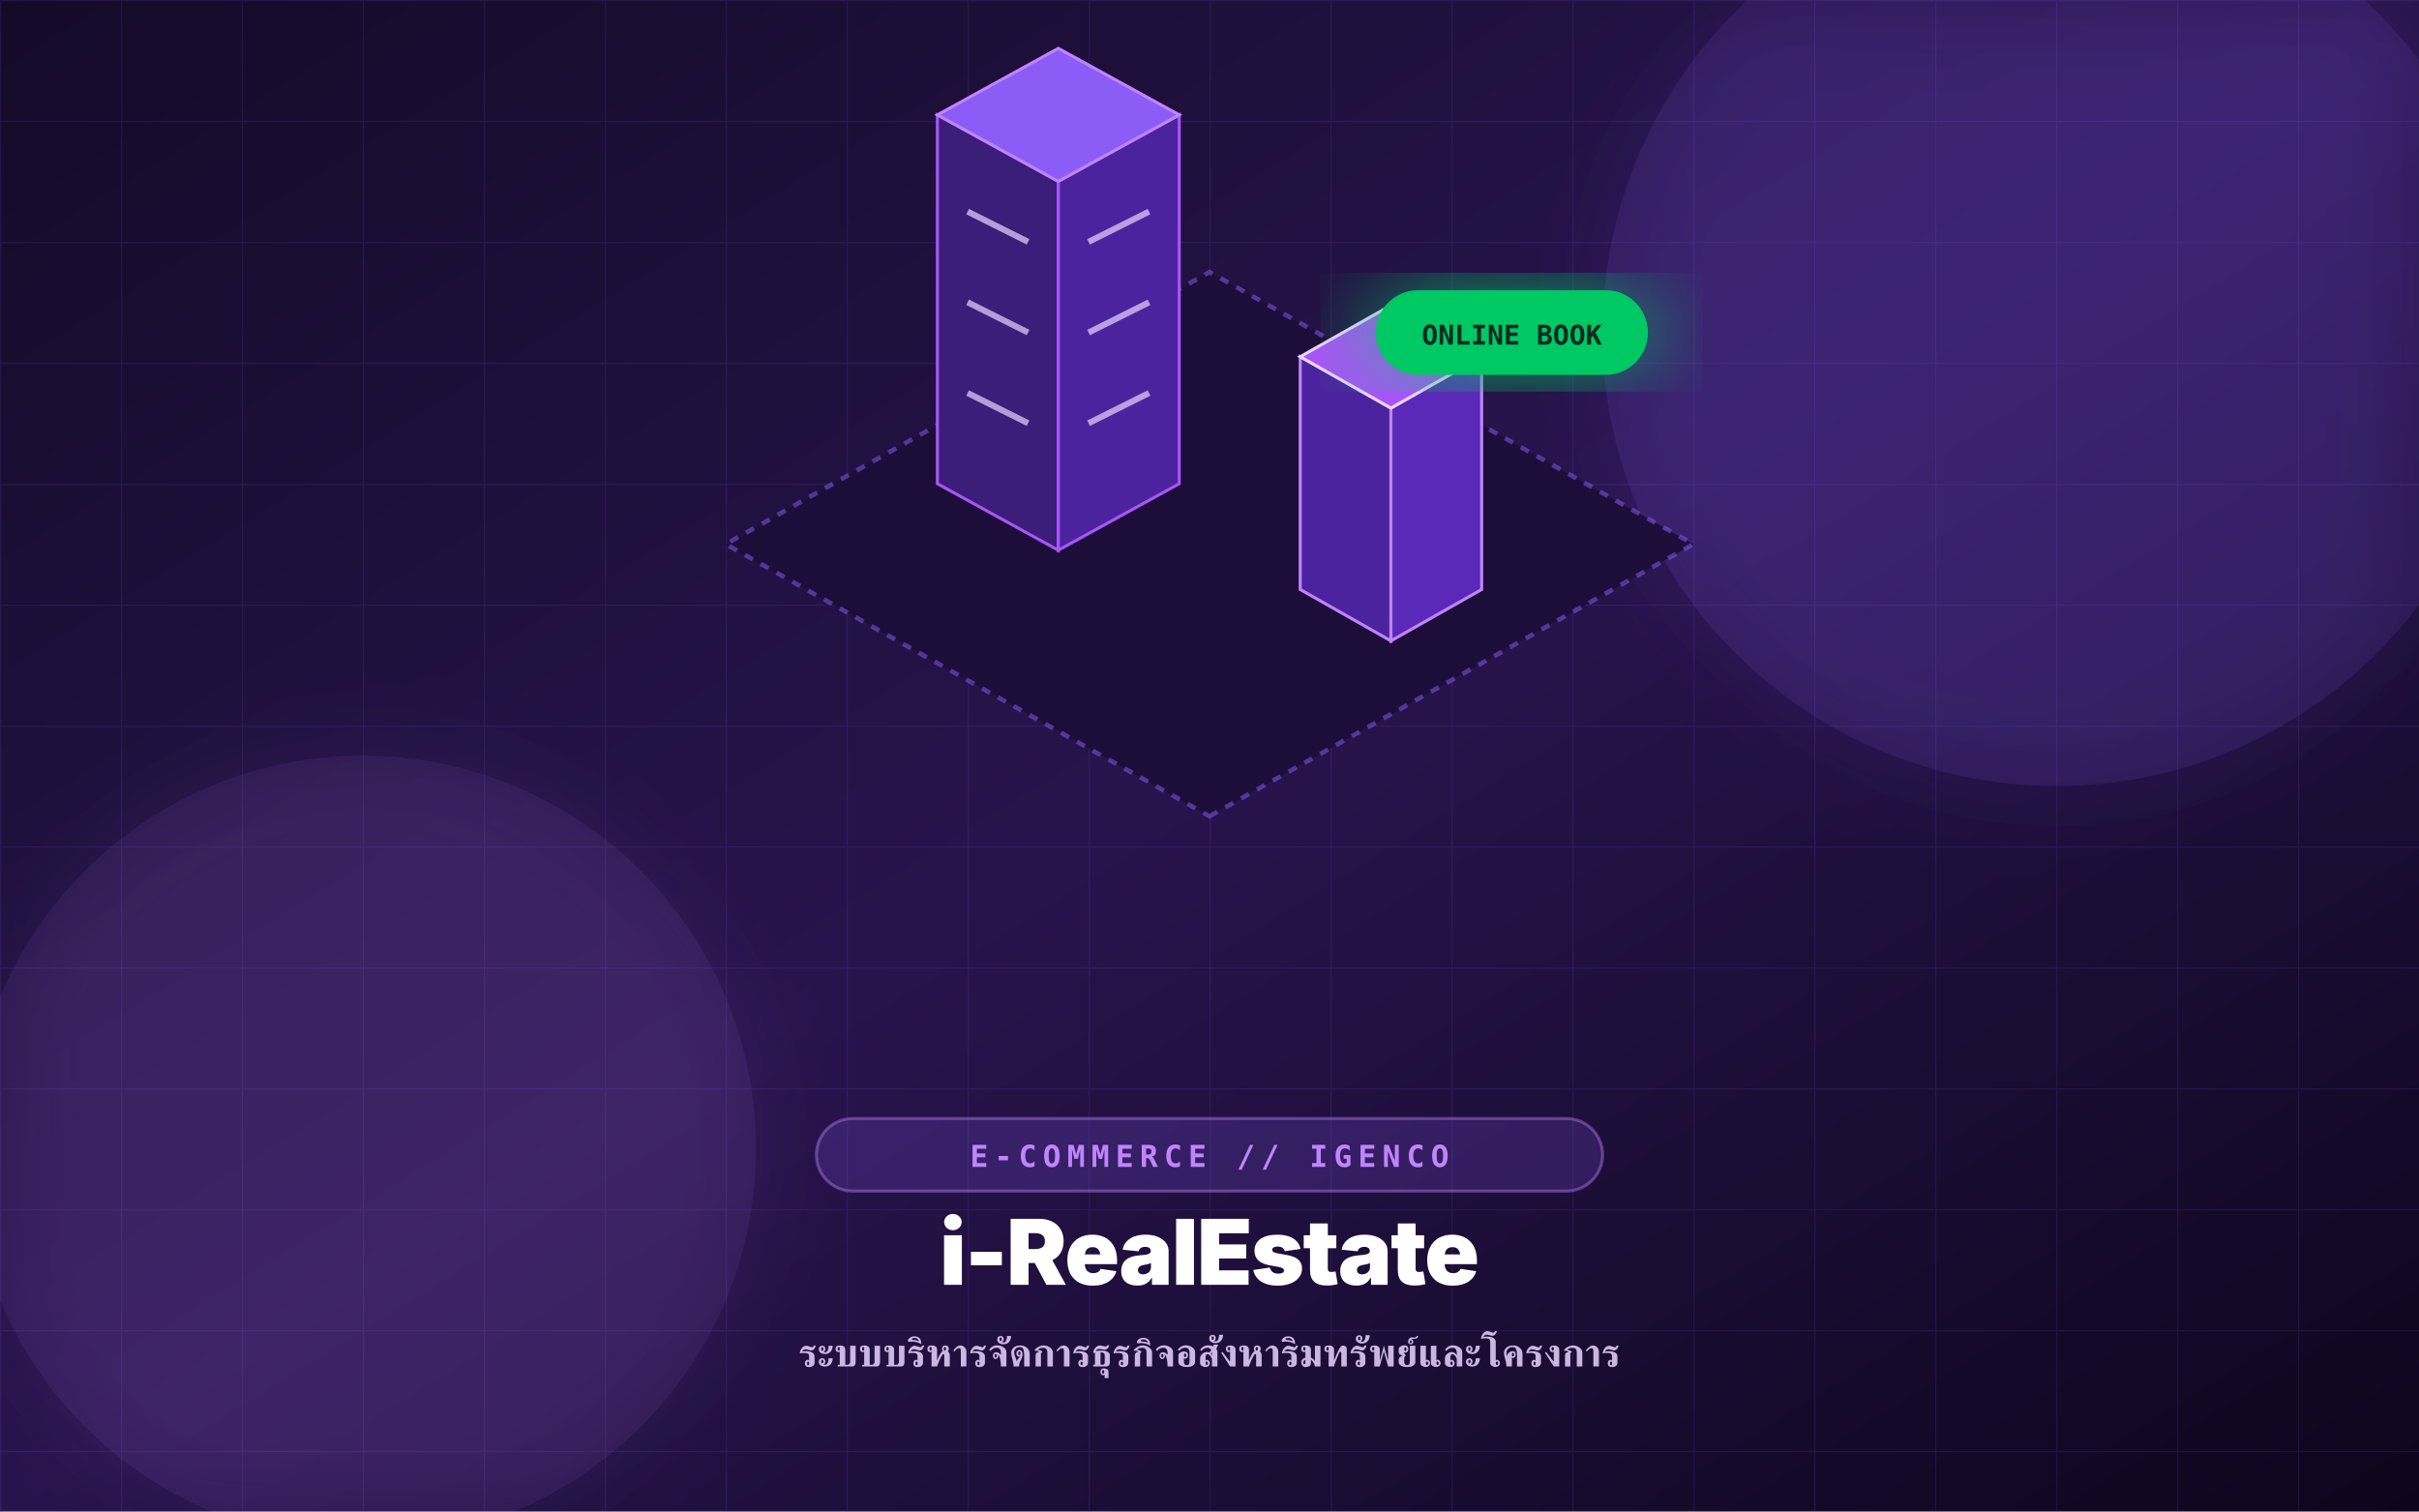
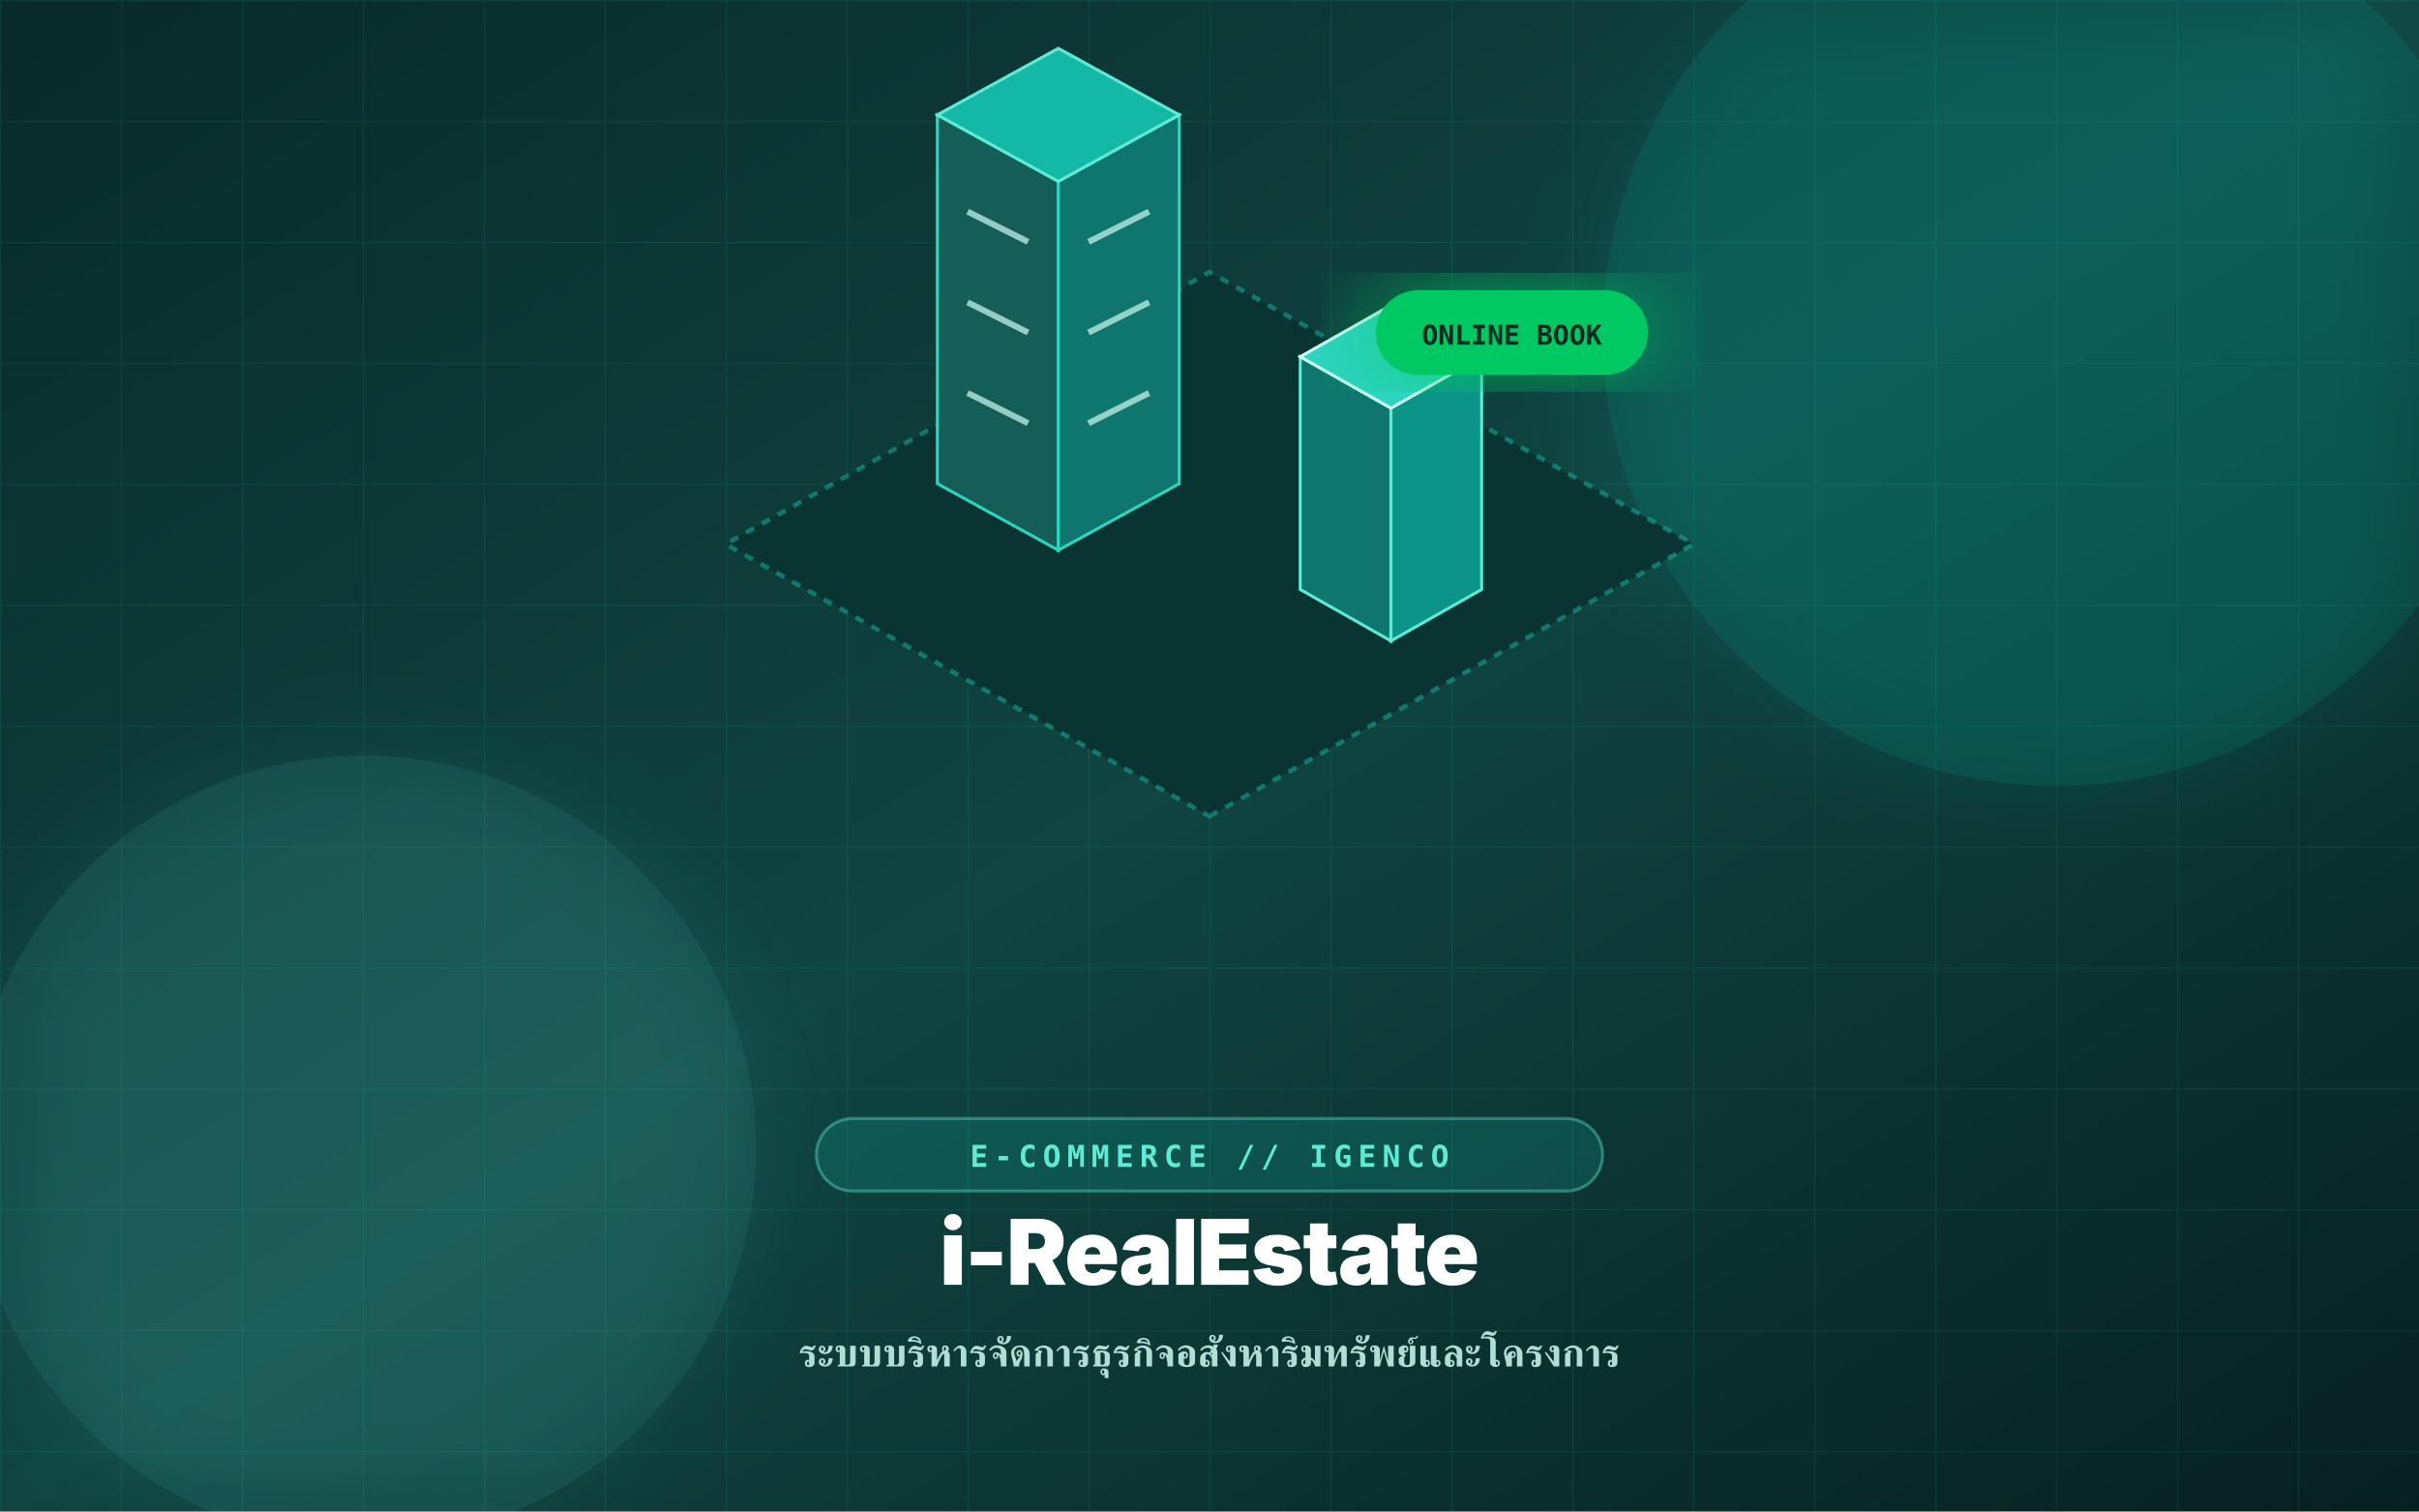
<svg xmlns="http://www.w3.org/2000/svg" width="800" height="500" viewBox="0 0 800 500">
  <defs>
    <linearGradient id="bgGradPurple" x1="0%" y1="0%" x2="100%" y2="100%">
-       <stop offset="0%" stop-color="#140A28" />
-       <stop offset="50%" stop-color="#28144D" />
-       <stop offset="100%" stop-color="#0E051C" />
+       <stop offset="0%" stop-color="#082A29" />
+       <stop offset="50%" stop-color="#104542" />
+       <stop offset="100%" stop-color="#06201F" />
    </linearGradient>
    <linearGradient id="purpleGrad" x1="0%" y1="0%" x2="100%" y2="100%">
-       <stop offset="0%" stop-color="#C084FC" />
-       <stop offset="100%" stop-color="#8B5CF6" />
+       <stop offset="0%" stop-color="#5EEAD4" />
+       <stop offset="100%" stop-color="#14B8A6" />
    </linearGradient>
    <pattern id="gridPurple" width="40" height="40" patternUnits="userSpaceOnUse">
-       <path d="M 40 0 L 0 0 0 40" fill="none" stroke="#8B5CF6" stroke-width="0.8" stroke-opacity="0.12" />
+       <path d="M 40 0 L 0 0 0 40" fill="none" stroke="#14B8A6" stroke-width="0.8" stroke-opacity="0.12" />
    </pattern>
    <filter id="glowPurple" x="-20%" y="-20%" width="140%" height="140%">
      <feGaussianBlur stdDeviation="16" result="blur" />
      <feComposite in="SourceGraphic" in2="blur" operator="over" />
    </filter>
  </defs>
  <rect width="800" height="500" fill="url(#bgGradPurple)" />
  <rect width="800" height="500" fill="url(#gridPurple)" />
-   <circle cx="680" cy="110" r="150" fill="#8B5CF6" fill-opacity="0.12" filter="url(#glowPurple)" />
-   <circle cx="120" cy="380" r="130" fill="#C084FC" fill-opacity="0.08" filter="url(#glowPurple)" />
+   <circle cx="680" cy="110" r="150" fill="#14B8A6" fill-opacity="0.12" filter="url(#glowPurple)" />
+   <circle cx="120" cy="380" r="130" fill="#5EEAD4" fill-opacity="0.08" filter="url(#glowPurple)" />
  <g transform="translate(400, 180)">
-     <path d="M 0 90 L 160 0 L 0 -90 L -160 0 Z" fill="#1C0E38" stroke="#8B5CF6" stroke-width="1.5" stroke-dasharray="3 3" stroke-opacity="0.5" />
+     <path d="M 0 90 L 160 0 L 0 -90 L -160 0 Z" fill="#0A3432" stroke="#14B8A6" stroke-width="1.5" stroke-dasharray="3 3" stroke-opacity="0.5" />
    <g transform="translate(-50, -40)">
-       <path d="M -40 20 L 0 42 L 0 -80 L -40 -102 Z" fill="#3B1D7A" stroke="#A855F7" stroke-width="1" />
-       <path d="M 0 42 L 40 20 L 40 -102 L 0 -80 Z" fill="#4C239E" stroke="#A855F7" stroke-width="1" />
-       <path d="M 0 -80 L 40 -102 L 0 -124 L -40 -102 Z" fill="#8B5CF6" stroke="#C084FC" stroke-width="1" />
-       <line x1="-30" y1="-70" x2="-10" y2="-60" stroke="#E9D5FF" stroke-width="2" stroke-opacity="0.7" />
-       <line x1="-30" y1="-40" x2="-10" y2="-30" stroke="#E9D5FF" stroke-width="2" stroke-opacity="0.7" />
-       <line x1="-30" y1="-10" x2="-10" y2="0" stroke="#E9D5FF" stroke-width="2" stroke-opacity="0.7" />
-       <line x1="10" y1="-60" x2="30" y2="-70" stroke="#E9D5FF" stroke-width="2" stroke-opacity="0.7" />
-       <line x1="10" y1="-30" x2="30" y2="-40" stroke="#E9D5FF" stroke-width="2" stroke-opacity="0.7" />
-       <line x1="10" y1="0" x2="30" y2="-10" stroke="#E9D5FF" stroke-width="2" stroke-opacity="0.7" />
+       <path d="M -40 20 L 0 42 L 0 -80 L -40 -102 Z" fill="#155E57" stroke="#2DD4BF" stroke-width="1" />
+       <path d="M 0 42 L 40 20 L 40 -102 L 0 -80 Z" fill="#0F766E" stroke="#2DD4BF" stroke-width="1" />
+       <path d="M 0 -80 L 40 -102 L 0 -124 L -40 -102 Z" fill="#14B8A6" stroke="#5EEAD4" stroke-width="1" />
+       <line x1="-30" y1="-70" x2="-10" y2="-60" stroke="#CCFBF1" stroke-width="2" stroke-opacity="0.7" />
+       <line x1="-30" y1="-40" x2="-10" y2="-30" stroke="#CCFBF1" stroke-width="2" stroke-opacity="0.7" />
+       <line x1="-30" y1="-10" x2="-10" y2="0" stroke="#CCFBF1" stroke-width="2" stroke-opacity="0.7" />
+       <line x1="10" y1="-60" x2="30" y2="-70" stroke="#CCFBF1" stroke-width="2" stroke-opacity="0.7" />
+       <line x1="10" y1="-30" x2="30" y2="-40" stroke="#CCFBF1" stroke-width="2" stroke-opacity="0.7" />
+       <line x1="10" y1="0" x2="30" y2="-10" stroke="#CCFBF1" stroke-width="2" stroke-opacity="0.7" />
    </g>
    <g transform="translate(60, 0)">
-       <path d="M -30 15 L 0 32 L 0 -45 L -30 -62 Z" fill="#4C239E" stroke="#C084FC" stroke-width="1" />
-       <path d="M 0 32 L 30 15 L 30 -62 L 0 -45 Z" fill="#5B29B8" stroke="#C084FC" stroke-width="1" />
-       <path d="M 0 -45 L 30 -62 L 0 -79 L -30 -62 Z" fill="#A855F7" stroke="#E9D5FF" stroke-width="1" />
+       <path d="M -30 15 L 0 32 L 0 -45 L -30 -62 Z" fill="#0F766E" stroke="#5EEAD4" stroke-width="1" />
+       <path d="M 0 32 L 30 15 L 30 -62 L 0 -45 Z" fill="#0D9488" stroke="#5EEAD4" stroke-width="1" />
+       <path d="M 0 -45 L 30 -62 L 0 -79 L -30 -62 Z" fill="#2DD4BF" stroke="#CCFBF1" stroke-width="1" />
    </g>
    <g transform="translate(100, -70)">
      <rect x="-45" y="-14" width="90" height="28" rx="14" fill="#00C864" filter="url(#glowPurple)" />
      <text x="0" y="4" font-family="'JetBrains Mono', monospace" font-size="9" font-weight="bold" fill="#022C22" text-anchor="middle">ONLINE BOOK</text>
    </g>
  </g>
  <g transform="translate(400, 400)" text-anchor="middle">
-     <rect x="-130" y="-30" width="260" height="24" rx="12" fill="#8B5CF6" fill-opacity="0.2" stroke="#C084FC" stroke-width="1" stroke-opacity="0.4" />
-     <text x="0" y="-14" font-family="'JetBrains Mono', monospace" font-size="10" font-weight="bold" fill="#C084FC" letter-spacing="2">E-COMMERCE // IGENCO</text>
+     <rect x="-130" y="-30" width="260" height="24" rx="12" fill="#14B8A6" fill-opacity="0.2" stroke="#5EEAD4" stroke-width="1" stroke-opacity="0.4" />
+     <text x="0" y="-14" font-family="'JetBrains Mono', monospace" font-size="10" font-weight="bold" fill="#5EEAD4" letter-spacing="2">E-COMMERCE // IGENCO</text>
    <text x="0" y="25" font-family="'Inter', sans-serif" font-size="30" font-weight="900" fill="#FFFFFF" letter-spacing="-0.5">i-RealEstate</text>
-     <text x="0" y="52" font-family="'Inter', sans-serif" font-size="13" font-weight="600" fill="#E9D5FF" fill-opacity="0.85">ระบบบริหารจัดการธุรกิจอสังหาริมทรัพย์และโครงการ</text>
+     <text x="0" y="52" font-family="'Inter', sans-serif" font-size="13" font-weight="600" fill="#CCFBF1" fill-opacity="0.85">ระบบบริหารจัดการธุรกิจอสังหาริมทรัพย์และโครงการ</text>
  </g>
</svg>
